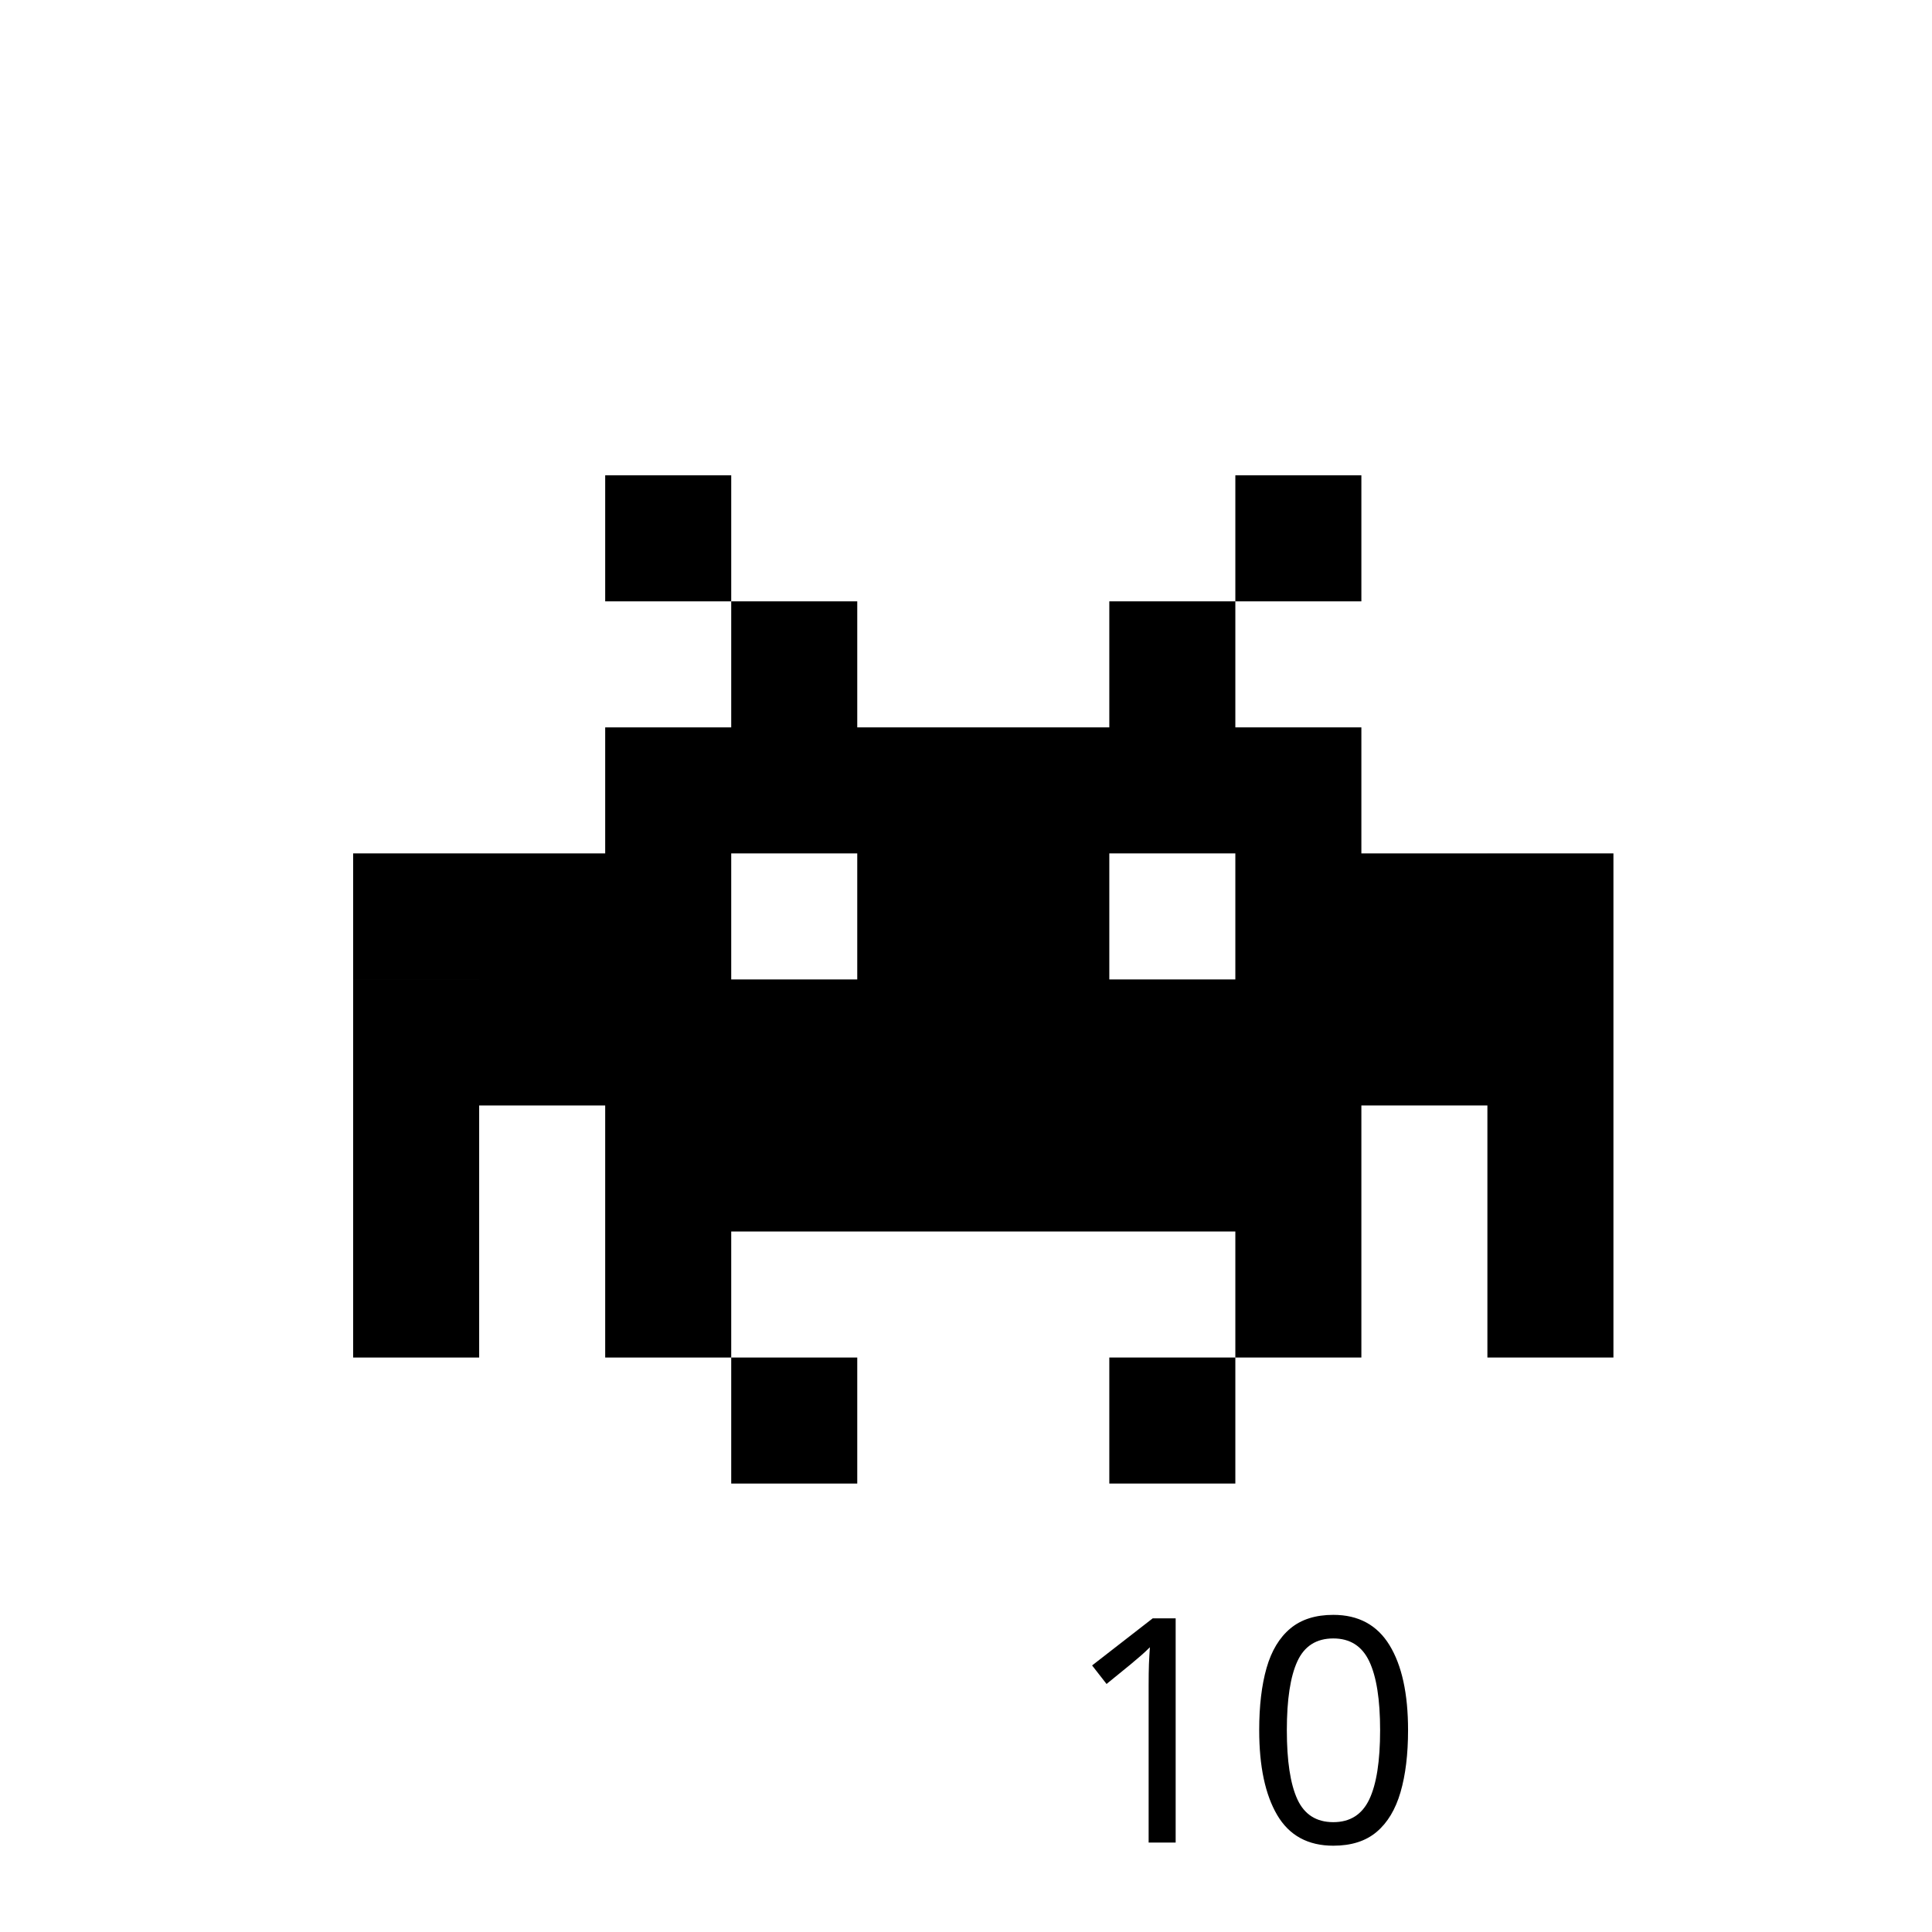
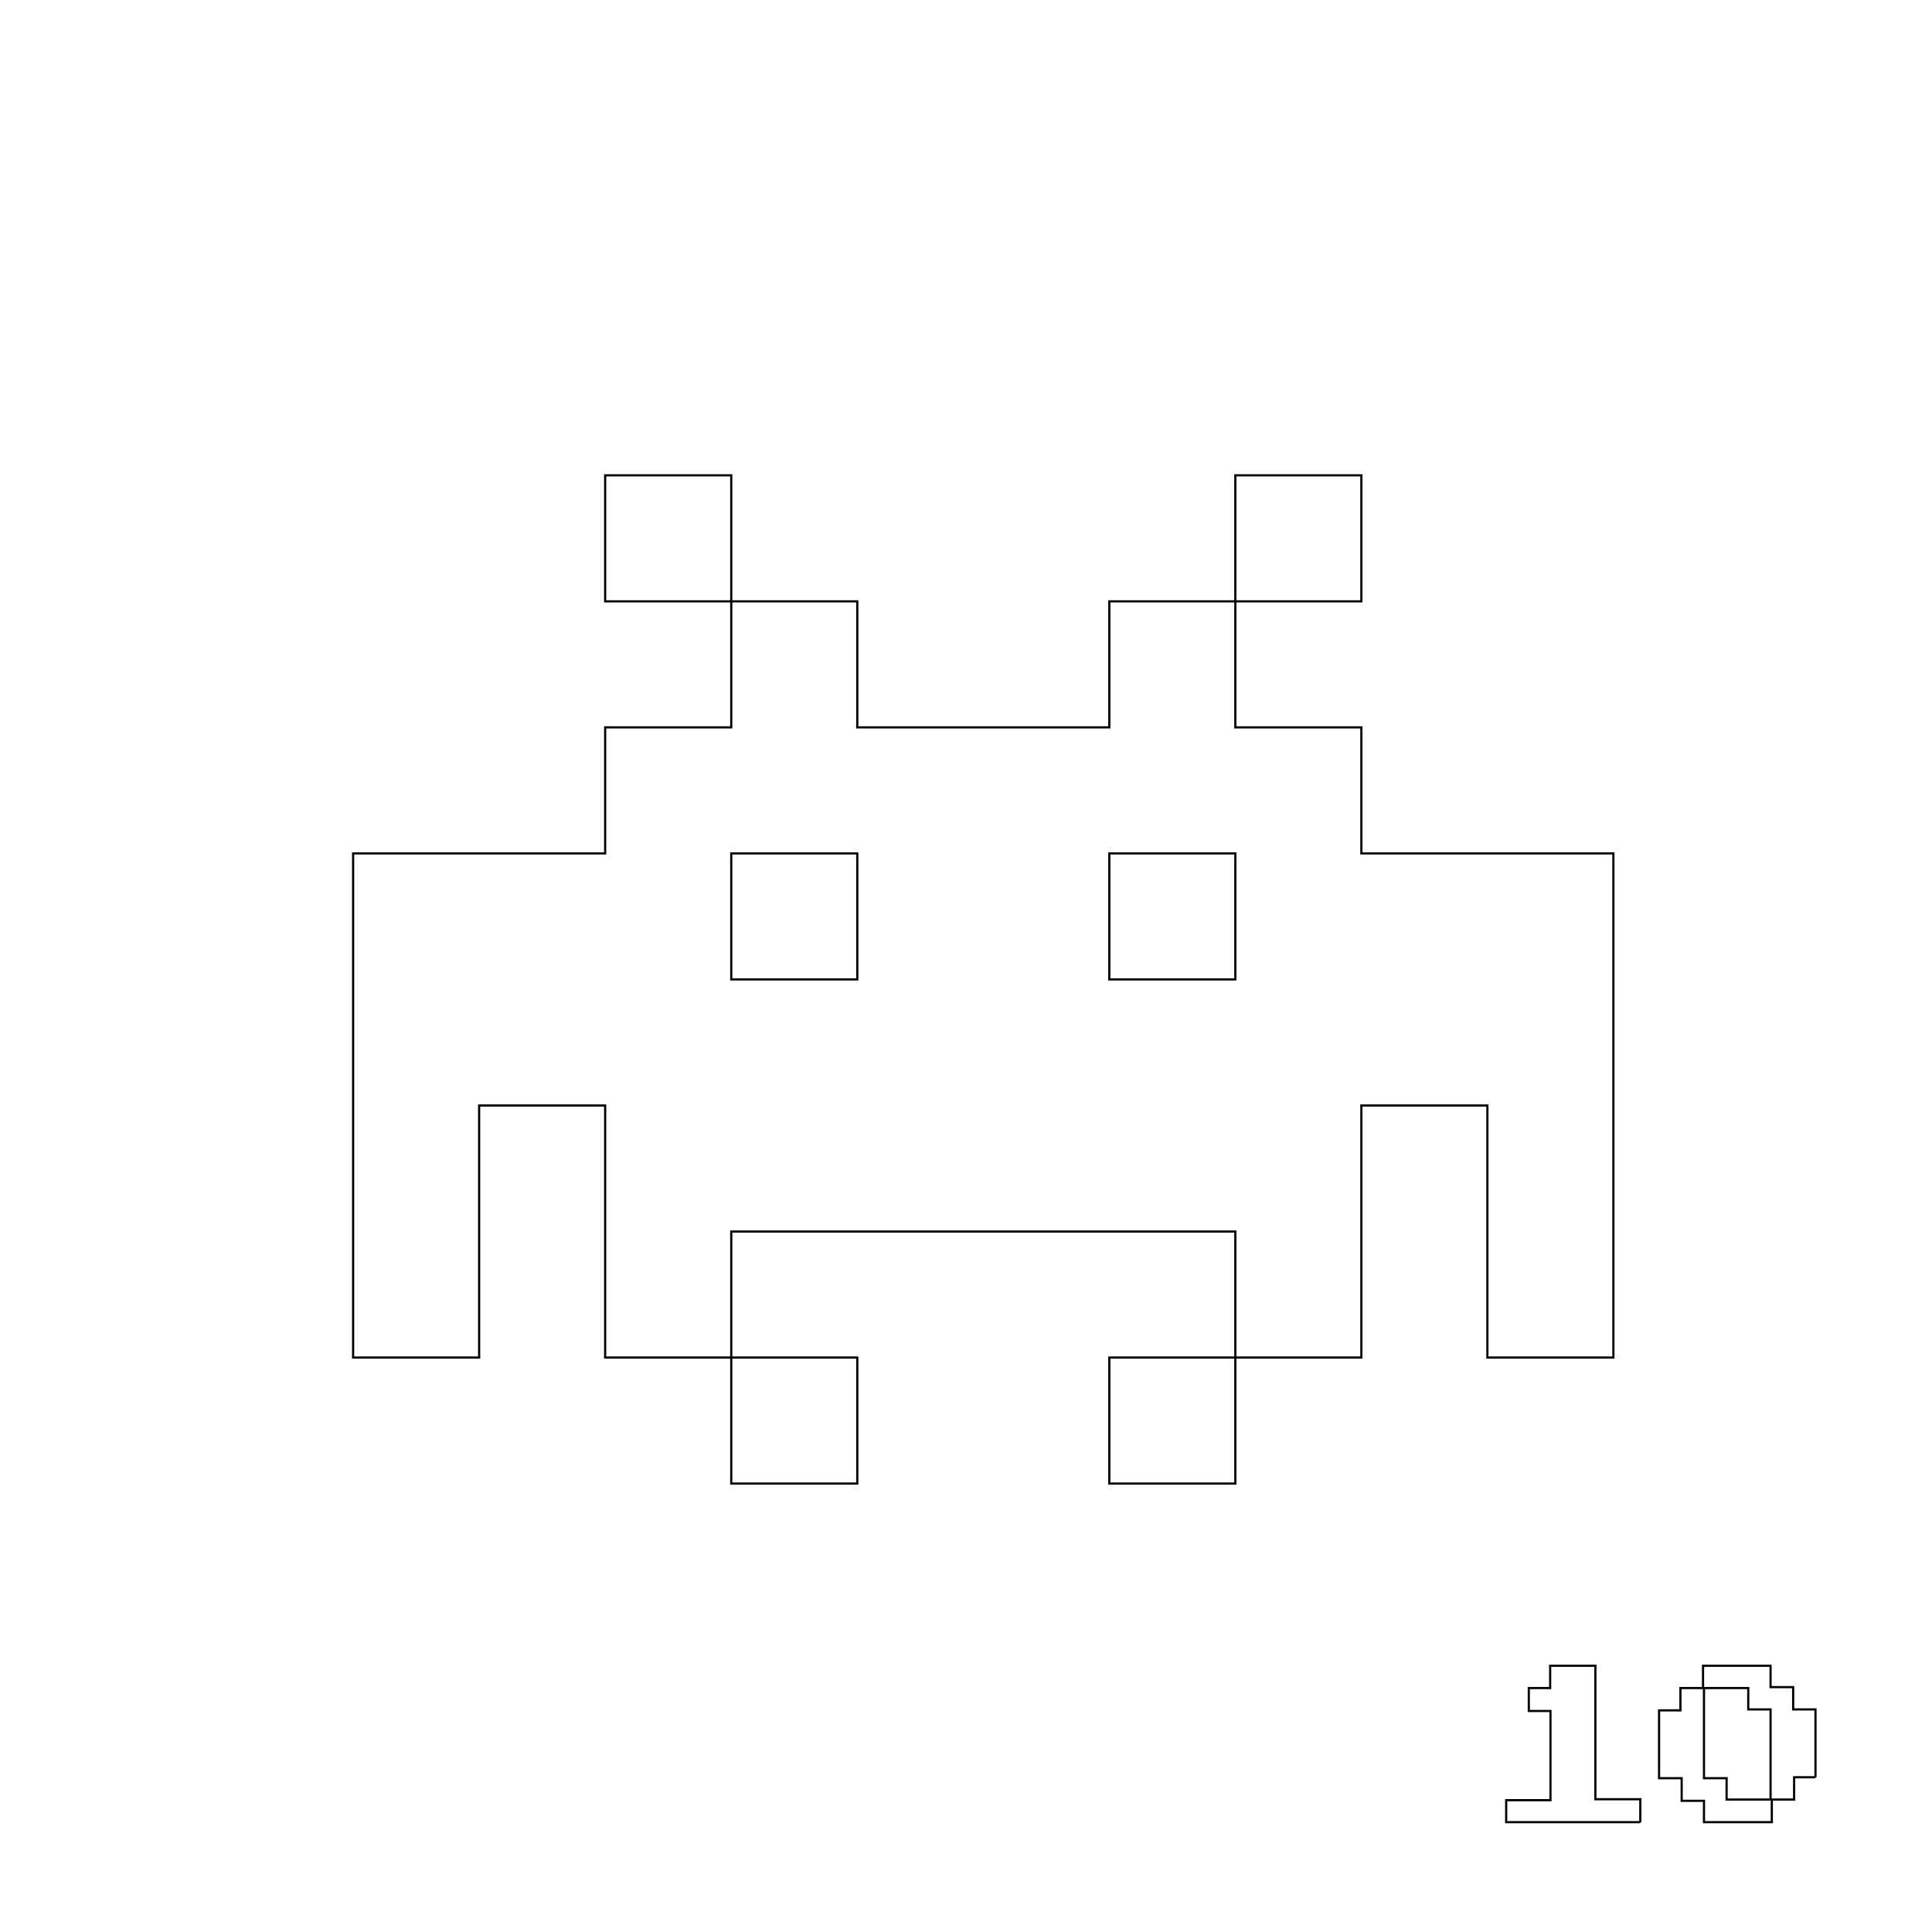
<svg xmlns="http://www.w3.org/2000/svg" width="885.827" height="885.827" id="svg3016" version="1.1">
  <defs id="defs3018" />
  <g id="layer1" transform="translate(0,-166.5354)">
-     <text xml:space="preserve" style="font-size:144px;font-style:normal;font-variant:normal;font-weight:normal;font-stretch:normal;text-align:center;line-height:125%;letter-spacing:0px;word-spacing:0px;text-anchor:middle;fill:#000000;fill-opacity:1;stroke:none;font-family:'8bit';-inkscape-font-specification:'8bit'" x="839.856" y="1011.362" id="text3064">
-       <tspan x="839.856" y="1011.362" id="tspan3185" style="text-align:end;text-anchor:end">10</tspan>
-     </text>
-     <path id="path3050" style="font-size:32px;font-style:normal;font-variant:normal;font-weight:normal;font-stretch:normal;text-align:center;line-height:125%;letter-spacing:0px;word-spacing:0px;text-anchor:middle;fill:#000000;fill-opacity:1;stroke:none;font-family:invaders from space;-inkscape-font-specification:invaders from space" d="m 161.914,731.182 57.785,0 0,57.785 -57.785,0 0,-57.785 m 0,-57.785 57.785,0 0,57.785 -57.785,0 0,-57.785 m 0,-57.785 57.785,0 0,57.785 -57.785,0 0,-57.785 m 173.354,173.354 57.785,0 0,57.785 -57.785,0 0,-57.785 m -115.569,-173.354 57.784,0 0,57.785 -57.784,0 0,-57.785 m 57.784,115.57 57.785,0 0,57.785 -57.785,0 0,-57.785 m 0,-57.785 57.785,0 0,57.785 -57.785,0 0,-57.785 m 0,-57.785 57.785,0 0,57.785 -57.785,0 0,-57.785 m 0,-57.785 57.785,0 0,57.785 -57.785,0 0,-57.785 m 0,-57.785 57.785,0 0,57.785 -57.785,0 0,-57.785 m 57.785,173.354 57.785,0 0,57.785 -57.785,0 0,-57.785 m 0,-57.785 57.785,0 0,57.785 -57.785,0 0,-57.785 m 0,-115.57 57.785,0 0,57.785 -57.785,0 0,-57.785 m 0,-57.785 57.785,0 0,57.785 -57.785,0 0,-57.785 m 57.785,231.139 57.785,0 0,57.785 -57.785,0 0,-57.785 m 0,-57.785 57.785,0 0,57.785 -57.785,0 0,-57.785 m 0,-57.785 57.785,0 0,57.785 -57.785,0 0,-57.785 m 0,-57.785 57.785,0 0,57.785 -57.785,0 0,-57.785 m 57.785,173.354 57.785,0 0,57.785 -57.785,0 0,-57.785 m 0,-57.785 57.785,0 0,57.785 -57.785,0 0,-57.785 m 0,-57.785 57.785,0 0,57.785 -57.785,0 0,-57.785 m 0,-57.785 57.785,0 0,57.785 -57.785,0 0,-57.785 m 57.785,173.354 57.785,0 0,57.785 -57.785,0 0,-57.785 m 0,-57.785 57.785,0 0,57.785 -57.785,0 0,-57.785 m 0,-115.57 57.785,0 0,57.785 -57.785,0 0,-57.785 m 0,-57.785 57.785,0 0,57.785 -57.785,0 0,-57.785 m 57.785,288.924 57.785,0 0,57.785 -57.785,0 0,-57.785 m 0,-57.785 57.785,0 0,57.785 -57.785,0 0,-57.785 m 0,-57.785 57.785,0 0,57.785 -57.785,0 0,-57.785 m 0,-57.785 57.785,0 0,57.785 -57.785,0 0,-57.785 m 0,-57.785 57.785,0 0,57.785 -57.785,0 0,-57.785 m -57.785,288.924 57.785,0 0,57.785 -57.785,0 0,-57.785 m 115.57,-173.354 57.785,0 0,57.785 -57.785,0 0,-57.785 m 57.785,115.57 57.785,0 0,57.785 -57.785,0 0,-57.785 m 0,-57.785 57.785,0 0,57.785 -57.785,0 0,-57.785 m 0,-57.785 57.785,0 0,57.785 -57.785,0 0,-57.785 m -520.063,-57.785 57.785,0 0,57.785 -57.785,0 0,-57.785 m 520.063,0 57.785,0 0,57.785 -57.785,0 0,-57.785 M 277.484,384.473 l 57.785,0 0,57.785 -57.785,0 0,-57.785 m 288.924,0 57.785,0 0,57.785 -57.785,0 0,-57.785 m -346.709,173.354 57.784,0 0,57.785 -57.784,0 0,-57.785 m 404.494,0 57.785,0 0,57.785 -57.785,0 0,-57.785" />
+     <path id="path2987" style="font-size:144px;font-style:normal;font-variant:normal;font-weight:normal;font-stretch:normal;text-align:end;line-height:125%;letter-spacing:0px;word-spacing:0px;text-anchor:end;fill:none;fill-opacity:1;stroke:#000000;font-family:'8bit';-inkscape-font-specification:'8bit'" d="m 752.079,1002.002 -61.488,0 0,-10.08 20.304,0 0,-40.896 -9.936,0 0,-10.512 9.792,0 0,-10.224 20.736,0 0,61.2 20.592,0 0,10.512" />
+     <path id="path2989" style="font-size:144px;font-style:normal;font-variant:normal;font-weight:normal;font-stretch:normal;text-align:end;line-height:125%;letter-spacing:0px;word-spacing:0px;text-anchor:end;fill:none;fill-opacity:1;stroke:#000000;font-family:'8bit';-inkscape-font-specification:'8bit'" d="m 832.4,981.41 -9.792,0 0,10.224 -10.224,0 0,10.368 -31.104,0 0,-9.792 -10.224,0 0,-10.368 -10.368,0 0,-31.104 9.792,0 0,-10.224 10.368,0 0,-10.224 30.96,0 0,9.792 10.368,0 0,10.224 10.224,0 0,31.104 m -20.592,10.224 0,-41.328 -10.224,0 0,-9.792 -20.304,0 0,41.328 10.368,0 0,9.792 20.16,0" />
+     <path style="font-size:32px;font-style:normal;font-variant:normal;font-weight:normal;font-stretch:normal;text-align:center;line-height:125%;letter-spacing:0px;word-spacing:0px;text-anchor:middle;fill:none;fill-opacity:1;stroke:#000000;font-family:invaders from space;-inkscape-font-specification:invaders from space" d="M 277.469 217.938 L 277.469 275.719 L 335.281 275.719 L 335.281 217.938 L 277.469 217.938 z M 335.281 275.719 L 335.281 333.5 L 277.469 333.5 L 277.469 391.281 L 219.688 391.281 L 161.906 391.281 L 161.906 449.062 L 161.906 506.875 L 161.906 564.656 L 161.906 622.438 L 219.688 622.438 L 219.688 564.656 L 219.688 506.875 L 277.469 506.875 L 277.469 564.656 L 277.469 622.438 L 335.281 622.438 L 335.281 564.656 L 393.062 564.656 L 450.844 564.656 L 508.625 564.656 L 566.406 564.656 L 566.406 622.438 L 624.188 622.438 L 624.188 564.656 L 624.188 506.875 L 681.969 506.875 L 681.969 564.656 L 681.969 622.438 L 739.75 622.438 L 739.75 564.656 L 739.75 506.875 L 739.75 449.062 L 739.75 391.281 L 681.969 391.281 L 624.188 391.281 L 624.188 333.5 L 566.406 333.5 L 566.406 275.719 L 508.625 275.719 L 508.625 333.5 L 450.844 333.5 L 393.062 333.5 L 393.062 275.719 L 335.281 275.719 z M 566.406 275.719 L 624.188 275.719 L 624.188 217.938 L 566.406 217.938 L 566.406 275.719 z M 566.406 622.438 L 508.625 622.438 L 508.625 680.219 L 566.406 680.219 L 566.406 622.438 z M 335.281 622.438 L 335.281 680.219 L 393.062 680.219 L 393.062 622.438 L 335.281 622.438 z M 335.281 391.281 L 393.062 391.281 L 393.062 449.062 L 335.281 449.062 L 335.281 391.281 z M 508.625 391.281 L 566.406 391.281 L 566.406 449.062 L 508.625 449.062 L 508.625 391.281 z " transform="translate(0,166.5354)" id="path3075" />
  </g>
</svg>
